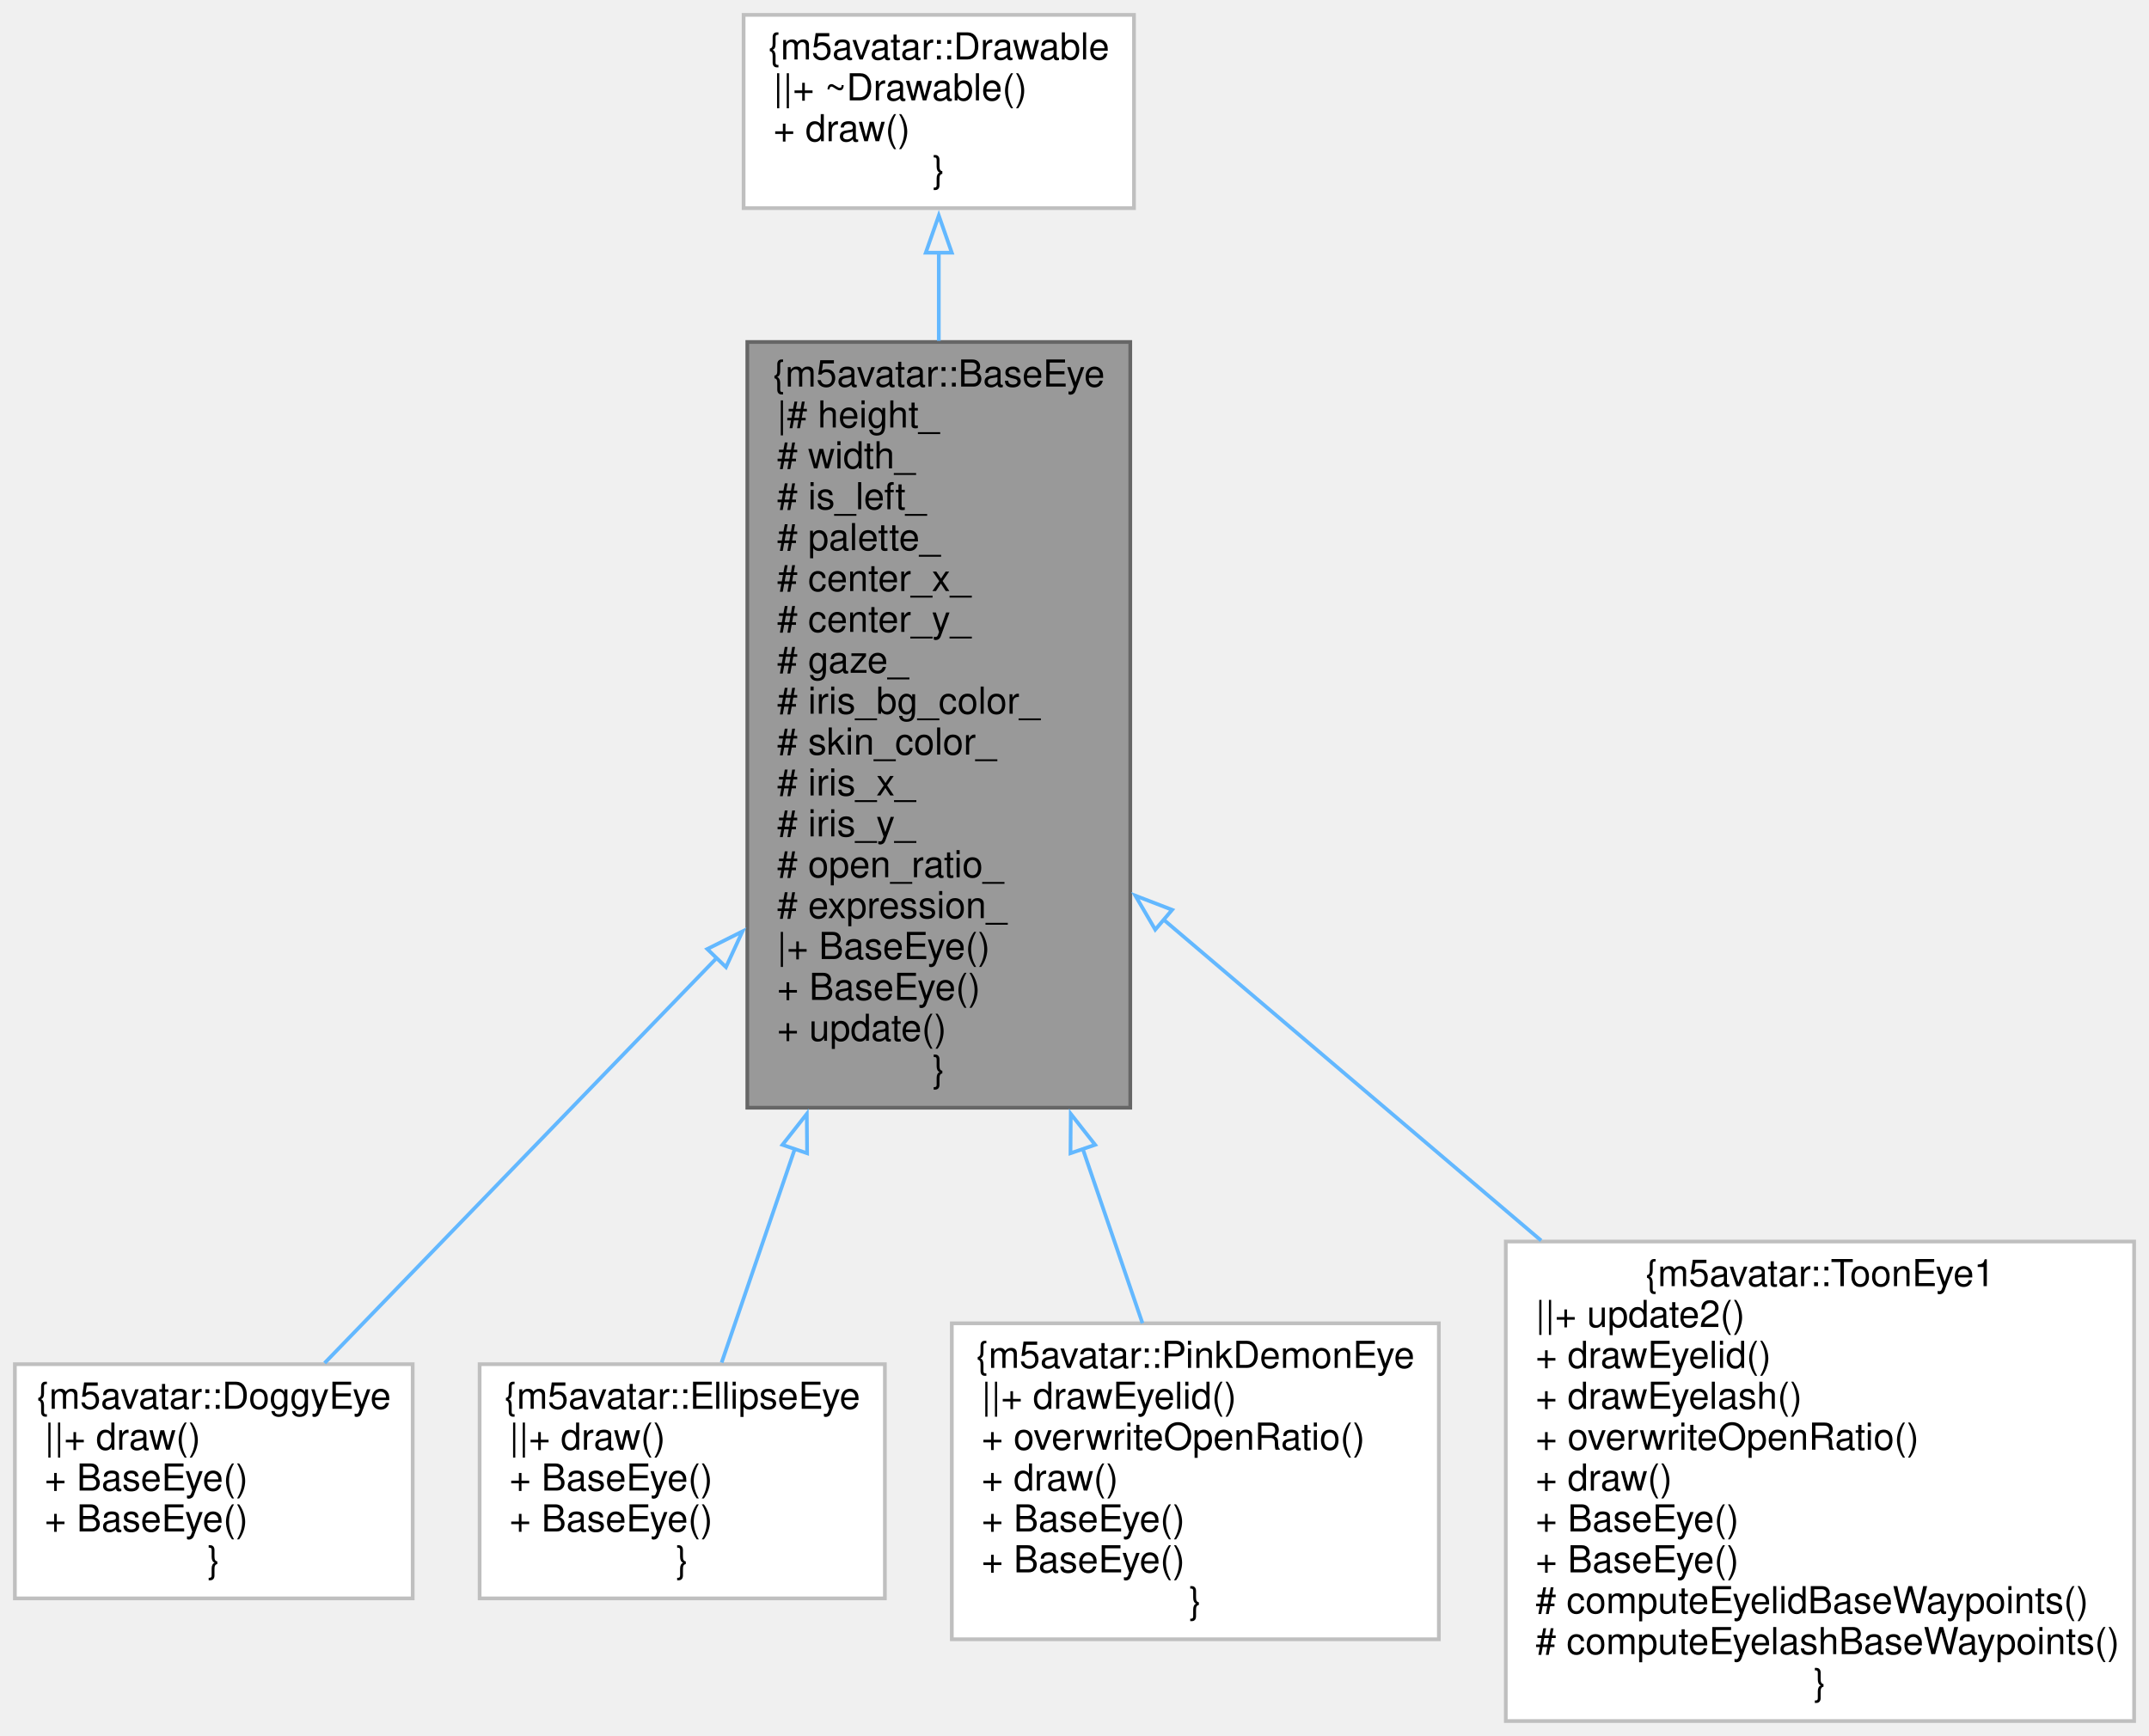
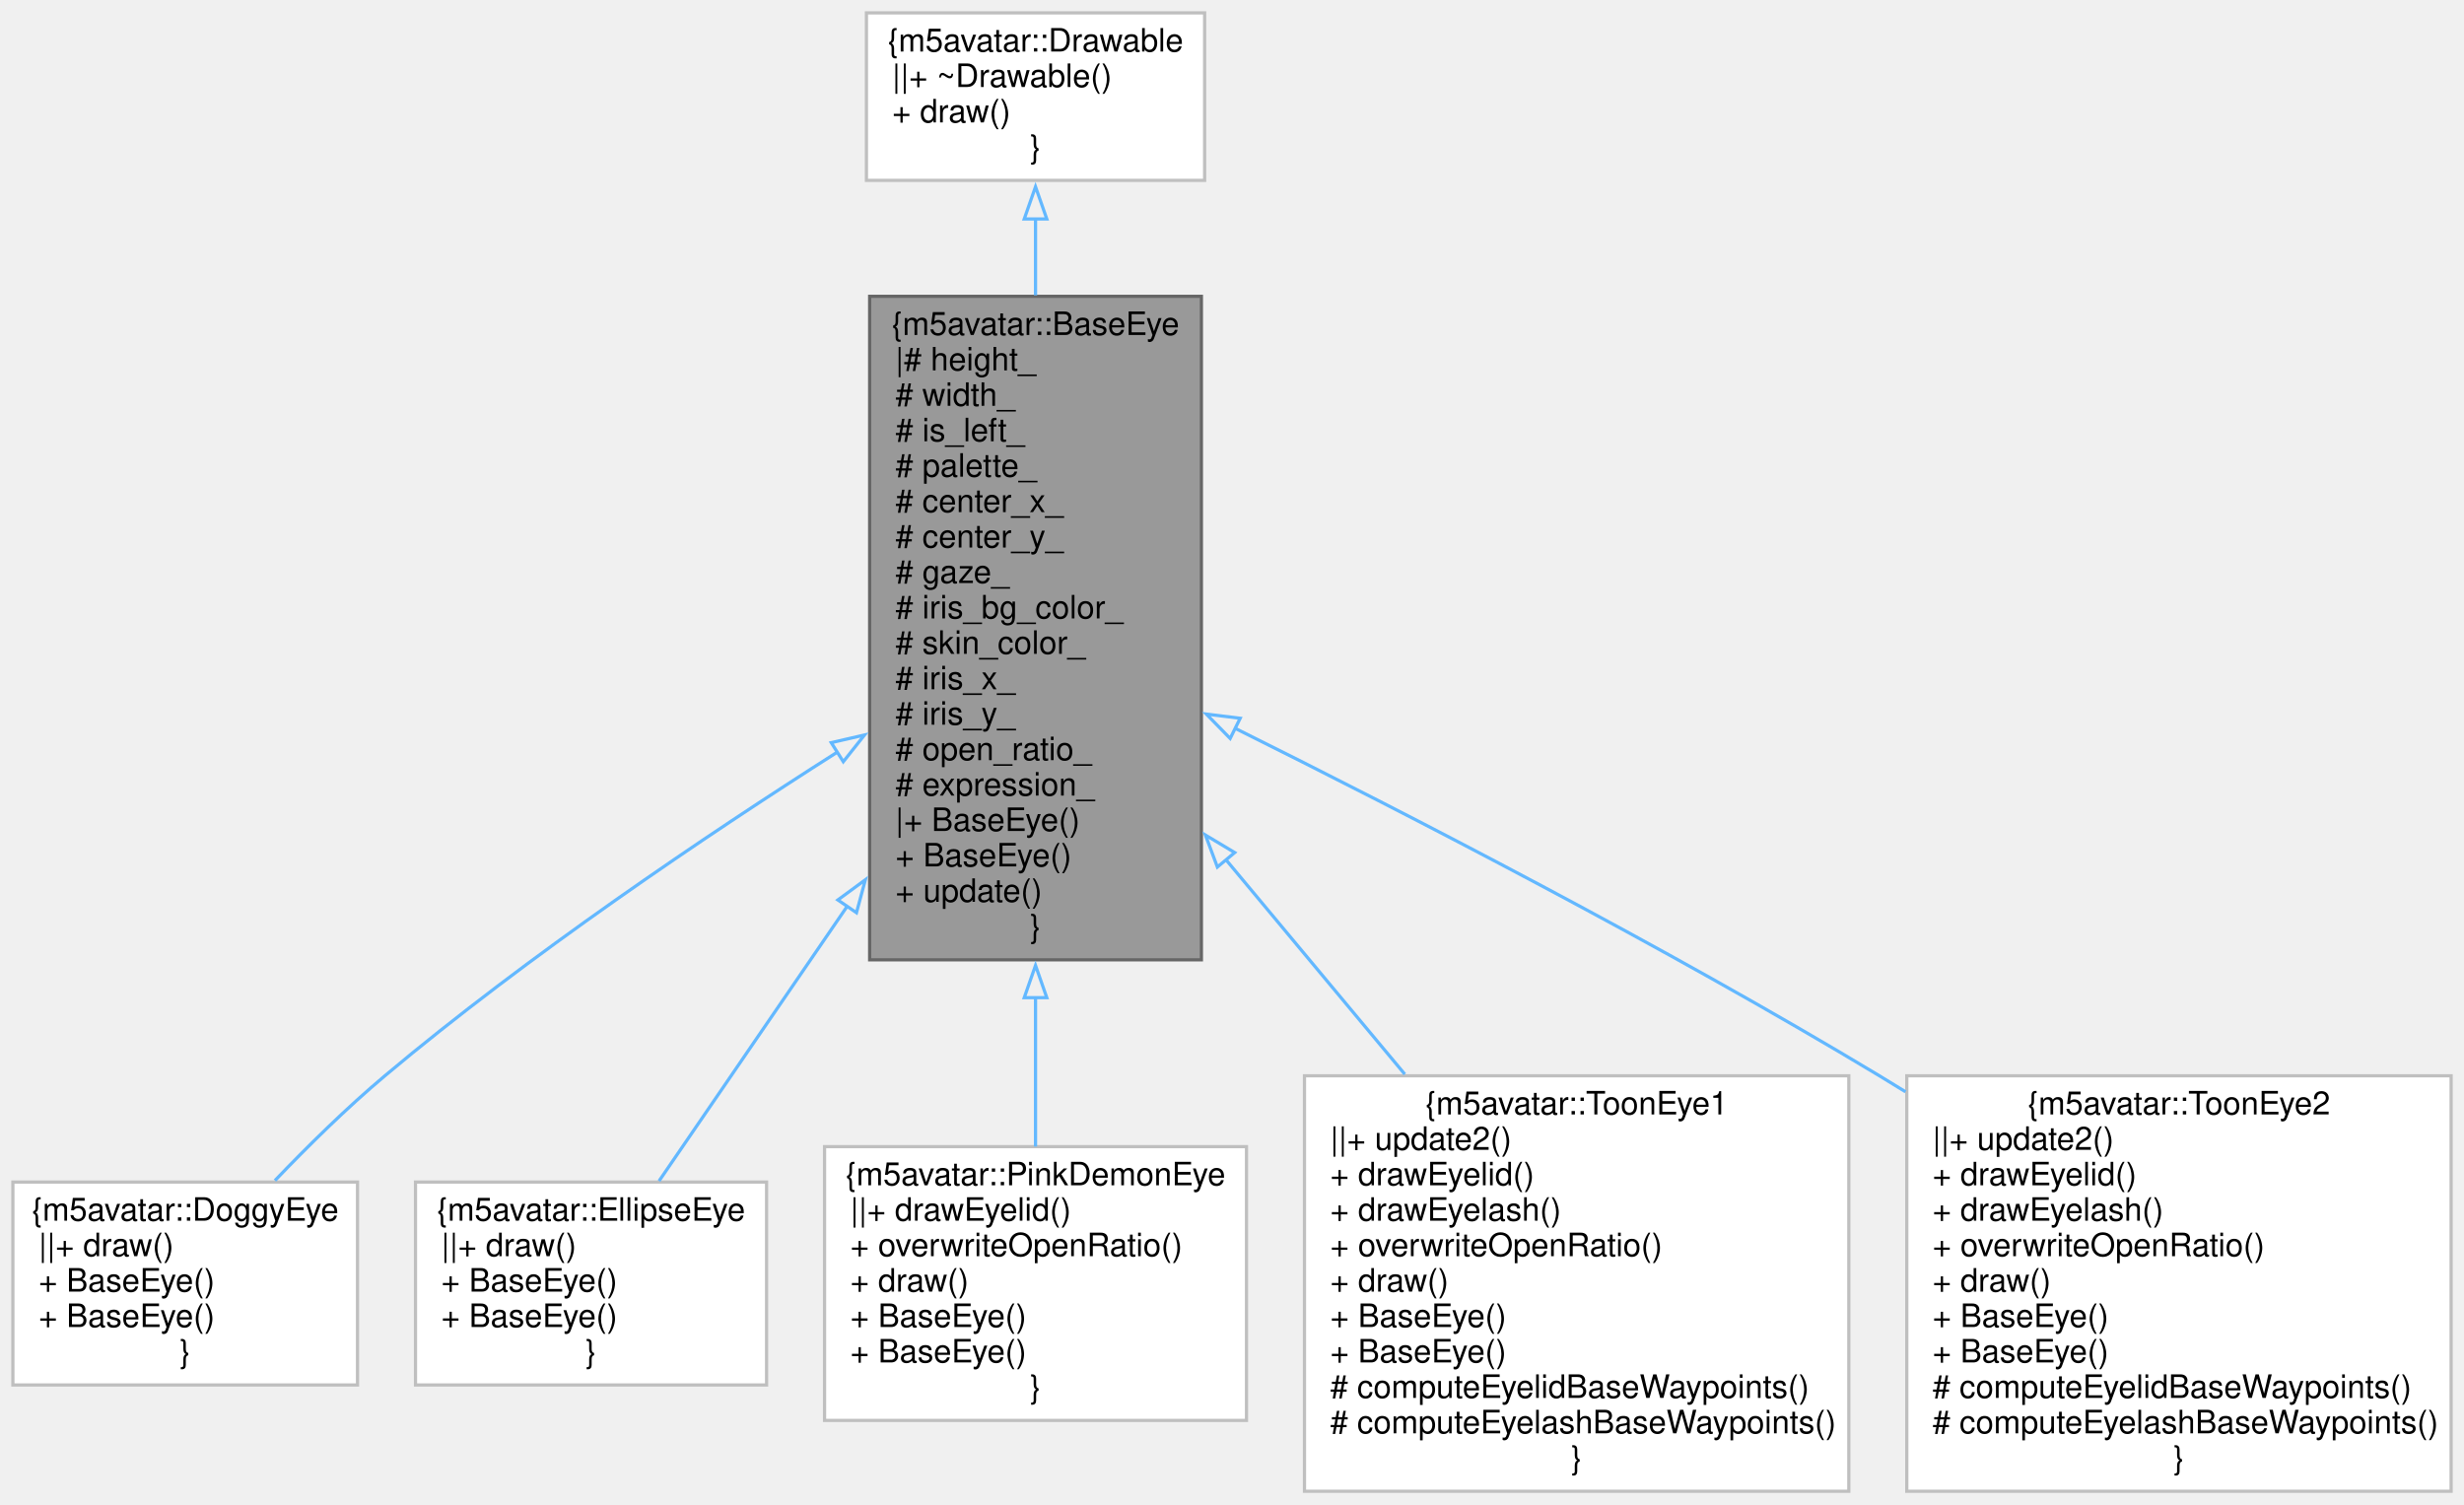
- <svg xmlns="http://www.w3.org/2000/svg" xmlns:xlink="http://www.w3.org/1999/xlink" width="578pt" height="467pt" viewBox="0.00 0.00 578.00 467.00">
+ <svg xmlns="http://www.w3.org/2000/svg" xmlns:xlink="http://www.w3.org/1999/xlink" width="765pt" height="467pt" viewBox="0.00 0.00 765.00 467.00">
  <g id="graph0" class="graph" transform="scale(1 1) rotate(0) translate(4 463)">
    <g id="node1" class="node">
      <g id="a_node1">
        <a xlink:title=" ">
-           <polygon fill="#999999" stroke="#666666" points="300,-371 197,-371 197,-165 300,-165 300,-371" />
-           <text text-anchor="middle" x="248.5" y="-359" font-family="Helvetica,sans-Serif" font-size="10.00">{m5avatar::BaseEye</text>
-           <text text-anchor="start" x="205" y="-348" font-family="Helvetica,sans-Serif" font-size="10.00">|# height_</text>
-           <text text-anchor="start" x="205" y="-337" font-family="Helvetica,sans-Serif" font-size="10.00"># width_</text>
-           <text text-anchor="start" x="205" y="-326" font-family="Helvetica,sans-Serif" font-size="10.00"># is_left_</text>
-           <text text-anchor="start" x="205" y="-315" font-family="Helvetica,sans-Serif" font-size="10.00"># palette_</text>
-           <text text-anchor="start" x="205" y="-304" font-family="Helvetica,sans-Serif" font-size="10.00"># center_x_</text>
-           <text text-anchor="start" x="205" y="-293" font-family="Helvetica,sans-Serif" font-size="10.00"># center_y_</text>
-           <text text-anchor="start" x="205" y="-282" font-family="Helvetica,sans-Serif" font-size="10.00"># gaze_</text>
-           <text text-anchor="start" x="205" y="-271" font-family="Helvetica,sans-Serif" font-size="10.00"># iris_bg_color_</text>
-           <text text-anchor="start" x="205" y="-260" font-family="Helvetica,sans-Serif" font-size="10.00"># skin_color_</text>
-           <text text-anchor="start" x="205" y="-249" font-family="Helvetica,sans-Serif" font-size="10.00"># iris_x_</text>
-           <text text-anchor="start" x="205" y="-238" font-family="Helvetica,sans-Serif" font-size="10.00"># iris_y_</text>
-           <text text-anchor="start" x="205" y="-227" font-family="Helvetica,sans-Serif" font-size="10.00"># open_ratio_</text>
-           <text text-anchor="start" x="205" y="-216" font-family="Helvetica,sans-Serif" font-size="10.00"># expression_</text>
-           <text text-anchor="start" x="205" y="-205" font-family="Helvetica,sans-Serif" font-size="10.00">|+ BaseEye()</text>
-           <text text-anchor="start" x="205" y="-194" font-family="Helvetica,sans-Serif" font-size="10.00">+ BaseEye()</text>
-           <text text-anchor="start" x="205" y="-183" font-family="Helvetica,sans-Serif" font-size="10.00">+ update()</text>
-           <text text-anchor="middle" x="248.5" y="-172" font-family="Helvetica,sans-Serif" font-size="10.00">}</text>
+           <polygon fill="#999999" stroke="#666666" points="369,-371 266,-371 266,-165 369,-165 369,-371" />
+           <text text-anchor="middle" x="317.5" y="-359" font-family="Helvetica,sans-Serif" font-size="10.00">{m5avatar::BaseEye</text>
+           <text text-anchor="start" x="274" y="-348" font-family="Helvetica,sans-Serif" font-size="10.00">|# height_</text>
+           <text text-anchor="start" x="274" y="-337" font-family="Helvetica,sans-Serif" font-size="10.00"># width_</text>
+           <text text-anchor="start" x="274" y="-326" font-family="Helvetica,sans-Serif" font-size="10.00"># is_left_</text>
+           <text text-anchor="start" x="274" y="-315" font-family="Helvetica,sans-Serif" font-size="10.00"># palette_</text>
+           <text text-anchor="start" x="274" y="-304" font-family="Helvetica,sans-Serif" font-size="10.00"># center_x_</text>
+           <text text-anchor="start" x="274" y="-293" font-family="Helvetica,sans-Serif" font-size="10.00"># center_y_</text>
+           <text text-anchor="start" x="274" y="-282" font-family="Helvetica,sans-Serif" font-size="10.00"># gaze_</text>
+           <text text-anchor="start" x="274" y="-271" font-family="Helvetica,sans-Serif" font-size="10.00"># iris_bg_color_</text>
+           <text text-anchor="start" x="274" y="-260" font-family="Helvetica,sans-Serif" font-size="10.00"># skin_color_</text>
+           <text text-anchor="start" x="274" y="-249" font-family="Helvetica,sans-Serif" font-size="10.00"># iris_x_</text>
+           <text text-anchor="start" x="274" y="-238" font-family="Helvetica,sans-Serif" font-size="10.00"># iris_y_</text>
+           <text text-anchor="start" x="274" y="-227" font-family="Helvetica,sans-Serif" font-size="10.00"># open_ratio_</text>
+           <text text-anchor="start" x="274" y="-216" font-family="Helvetica,sans-Serif" font-size="10.00"># expression_</text>
+           <text text-anchor="start" x="274" y="-205" font-family="Helvetica,sans-Serif" font-size="10.00">|+ BaseEye()</text>
+           <text text-anchor="start" x="274" y="-194" font-family="Helvetica,sans-Serif" font-size="10.00">+ BaseEye()</text>
+           <text text-anchor="start" x="274" y="-183" font-family="Helvetica,sans-Serif" font-size="10.00">+ update()</text>
+           <text text-anchor="middle" x="317.5" y="-172" font-family="Helvetica,sans-Serif" font-size="10.00">}</text>
        </a>
      </g>
    </g>
    <g id="node3" class="node">
      <g id="a_node3">
        <a xlink:href="classm5avatar_1_1_doggy_eye.html" target="_top" xlink:title=" ">
          <polygon fill="white" stroke="#bfbfbf" points="107,-96 0,-96 0,-33 107,-33 107,-96" />
          <text text-anchor="middle" x="53.5" y="-84" font-family="Helvetica,sans-Serif" font-size="10.00">{m5avatar::DoggyEye</text>
          <text text-anchor="start" x="8" y="-73" font-family="Helvetica,sans-Serif" font-size="10.00">||+ draw()</text>
          <text text-anchor="start" x="8" y="-62" font-family="Helvetica,sans-Serif" font-size="10.00">+ BaseEye()</text>
          <text text-anchor="start" x="8" y="-51" font-family="Helvetica,sans-Serif" font-size="10.00">+ BaseEye()</text>
          <text text-anchor="middle" x="53.5" y="-40" font-family="Helvetica,sans-Serif" font-size="10.00">}</text>
        </a>
      </g>
    </g>
    <g id="edge2" class="edge">
-       <path fill="none" stroke="#63b8ff" d="M188.96,-205.48C154,-169.35 111.31,-125.23 83.31,-96.31" />
-       <polygon fill="none" stroke="#63b8ff" points="186.23,-207.69 195.7,-212.44 191.26,-202.82 186.23,-207.69" />
+       <path fill="none" stroke="#63b8ff" d="M256.04,-229.53C214.8,-203.31 160.07,-166.42 115.5,-129 103.7,-119.09 91.66,-107.24 81.36,-96.47" />
+       <polygon fill="none" stroke="#63b8ff" points="254.08,-232.43 264.41,-234.81 257.82,-226.51 254.08,-232.43" />
    </g>
    <g id="node4" class="node">
      <g id="a_node4">
        <a xlink:href="classm5avatar_1_1_ellipse_eye.html" target="_top" xlink:title=" ">
          <polygon fill="white" stroke="#bfbfbf" points="234,-96 125,-96 125,-33 234,-33 234,-96" />
          <text text-anchor="middle" x="179.5" y="-84" font-family="Helvetica,sans-Serif" font-size="10.00">{m5avatar::EllipseEye</text>
          <text text-anchor="start" x="133" y="-73" font-family="Helvetica,sans-Serif" font-size="10.00">||+ draw()</text>
          <text text-anchor="start" x="133" y="-62" font-family="Helvetica,sans-Serif" font-size="10.00">+ BaseEye()</text>
          <text text-anchor="start" x="133" y="-51" font-family="Helvetica,sans-Serif" font-size="10.00">+ BaseEye()</text>
          <text text-anchor="middle" x="179.5" y="-40" font-family="Helvetica,sans-Serif" font-size="10.00">}</text>
        </a>
      </g>
    </g>
    <g id="edge3" class="edge">
-       <path fill="none" stroke="#63b8ff" d="M209.8,-153.99C202.54,-132.79 195.54,-112.33 190.09,-96.43" />
-       <polygon fill="none" stroke="#63b8ff" points="206.45,-155.02 213,-163.34 213.08,-152.75 206.45,-155.02" />
+       <path fill="none" stroke="#63b8ff" d="M259.13,-181.77C238.34,-151.42 216.24,-119.15 200.61,-96.33" />
+       <polygon fill="none" stroke="#63b8ff" points="256.13,-183.59 264.67,-189.86 261.91,-179.63 256.13,-183.59" />
    </g>
    <g id="node5" class="node">
      <g id="a_node5">
        <a xlink:href="classm5avatar_1_1_pink_demon_eye.html" target="_top" xlink:title=" ">
          <polygon fill="white" stroke="#bfbfbf" points="383,-107 252,-107 252,-22 383,-22 383,-107" />
          <text text-anchor="middle" x="317.5" y="-95" font-family="Helvetica,sans-Serif" font-size="10.00">{m5avatar::PinkDemonEye</text>
          <text text-anchor="start" x="260" y="-84" font-family="Helvetica,sans-Serif" font-size="10.00">||+ drawEyelid()</text>
          <text text-anchor="start" x="260" y="-73" font-family="Helvetica,sans-Serif" font-size="10.00">+ overwriteOpenRatio()</text>
          <text text-anchor="start" x="260" y="-62" font-family="Helvetica,sans-Serif" font-size="10.00">+ draw()</text>
          <text text-anchor="start" x="260" y="-51" font-family="Helvetica,sans-Serif" font-size="10.00">+ BaseEye()</text>
          <text text-anchor="start" x="260" y="-40" font-family="Helvetica,sans-Serif" font-size="10.00">+ BaseEye()</text>
          <text text-anchor="middle" x="317.5" y="-29" font-family="Helvetica,sans-Serif" font-size="10.00">}</text>
        </a>
      </g>
    </g>
    <g id="edge4" class="edge">
-       <path fill="none" stroke="#63b8ff" d="M287.11,-154.25C292.87,-137.41 298.48,-121.03 303.28,-107.02" />
-       <polygon fill="none" stroke="#63b8ff" points="283.92,-152.75 284,-163.34 290.55,-155.02 283.92,-152.75" />
+       <path fill="none" stroke="#63b8ff" d="M317.5,-153.3C317.5,-136.8 317.5,-120.77 317.5,-107.02" />
+       <polygon fill="none" stroke="#63b8ff" points="314,-153.26 317.5,-163.26 321,-153.26 314,-153.26" />
    </g>
    <g id="node6" class="node">
      <g id="a_node6">
        <a xlink:href="classm5avatar_1_1_toon_eye1.html" target="_top" xlink:title=" ">
          <polygon fill="white" stroke="#bfbfbf" points="570,-129 401,-129 401,0 570,0 570,-129" />
          <text text-anchor="middle" x="485.5" y="-117" font-family="Helvetica,sans-Serif" font-size="10.00">{m5avatar::ToonEye1</text>
          <text text-anchor="start" x="409" y="-106" font-family="Helvetica,sans-Serif" font-size="10.00">||+ update2()</text>
          <text text-anchor="start" x="409" y="-95" font-family="Helvetica,sans-Serif" font-size="10.00">+ drawEyelid()</text>
          <text text-anchor="start" x="409" y="-84" font-family="Helvetica,sans-Serif" font-size="10.00">+ drawEyelash()</text>
          <text text-anchor="start" x="409" y="-73" font-family="Helvetica,sans-Serif" font-size="10.00">+ overwriteOpenRatio()</text>
          <text text-anchor="start" x="409" y="-62" font-family="Helvetica,sans-Serif" font-size="10.00">+ draw()</text>
          <text text-anchor="start" x="409" y="-51" font-family="Helvetica,sans-Serif" font-size="10.00">+ BaseEye()</text>
          <text text-anchor="start" x="409" y="-40" font-family="Helvetica,sans-Serif" font-size="10.00">+ BaseEye()</text>
          <text text-anchor="start" x="409" y="-29" font-family="Helvetica,sans-Serif" font-size="10.00"># computeEyelidBaseWaypoints()</text>
          <text text-anchor="start" x="409" y="-18" font-family="Helvetica,sans-Serif" font-size="10.00"># computeEyelashBaseWaypoints()</text>
          <text text-anchor="middle" x="485.5" y="-7" font-family="Helvetica,sans-Serif" font-size="10.00">}</text>
        </a>
      </g>
    </g>
    <g id="edge5" class="edge">
-       <path fill="none" stroke="#63b8ff" d="M308.75,-215.78C339.69,-189.47 377.68,-157.17 410.5,-129.27" />
-       <polygon fill="none" stroke="#63b8ff" points="306.72,-212.9 301.37,-222.05 311.26,-218.24 306.72,-212.9" />
+       <path fill="none" stroke="#63b8ff" d="M376.64,-196.06C394.72,-174.38 414.49,-150.68 432.15,-129.48" />
+       <polygon fill="none" stroke="#63b8ff" points="373.96,-193.81 370.25,-203.74 379.34,-198.3 373.96,-193.81" />
+     </g>
+     <g id="node7" class="node">
+       <g id="a_node7">
+         <a xlink:href="classm5avatar_1_1_toon_eye2.html" target="_top" xlink:title=" ">
+           <polygon fill="white" stroke="#bfbfbf" points="757,-129 588,-129 588,0 757,0 757,-129" />
+           <text text-anchor="middle" x="672.5" y="-117" font-family="Helvetica,sans-Serif" font-size="10.00">{m5avatar::ToonEye2</text>
+           <text text-anchor="start" x="596" y="-106" font-family="Helvetica,sans-Serif" font-size="10.00">||+ update2()</text>
+           <text text-anchor="start" x="596" y="-95" font-family="Helvetica,sans-Serif" font-size="10.00">+ drawEyelid()</text>
+           <text text-anchor="start" x="596" y="-84" font-family="Helvetica,sans-Serif" font-size="10.00">+ drawEyelash()</text>
+           <text text-anchor="start" x="596" y="-73" font-family="Helvetica,sans-Serif" font-size="10.00">+ overwriteOpenRatio()</text>
+           <text text-anchor="start" x="596" y="-62" font-family="Helvetica,sans-Serif" font-size="10.00">+ draw()</text>
+           <text text-anchor="start" x="596" y="-51" font-family="Helvetica,sans-Serif" font-size="10.00">+ BaseEye()</text>
+           <text text-anchor="start" x="596" y="-40" font-family="Helvetica,sans-Serif" font-size="10.00">+ BaseEye()</text>
+           <text text-anchor="start" x="596" y="-29" font-family="Helvetica,sans-Serif" font-size="10.00"># computeEyelidBaseWaypoints()</text>
+           <text text-anchor="start" x="596" y="-18" font-family="Helvetica,sans-Serif" font-size="10.00"># computeEyelashBaseWaypoints()</text>
+           <text text-anchor="middle" x="672.5" y="-7" font-family="Helvetica,sans-Serif" font-size="10.00">}</text>
+         </a>
+       </g>
+     </g>
+     <g id="edge6" class="edge">
+       <path fill="none" stroke="#63b8ff" d="M379.24,-236.99C433.03,-210.25 512.68,-169.23 579.5,-129 582.18,-127.39 584.89,-125.73 587.61,-124.03" />
+       <polygon fill="none" stroke="#63b8ff" points="377.93,-233.73 370.53,-241.3 381.04,-240 377.93,-233.73" />
    </g>
    <g id="node2" class="node">
      <g id="a_node2">
        <a xlink:href="classm5avatar_1_1_drawable.html" target="_top" xlink:title=" ">
-           <polygon fill="white" stroke="#bfbfbf" points="301,-459 196,-459 196,-407 301,-407 301,-459" />
-           <text text-anchor="middle" x="248.5" y="-447" font-family="Helvetica,sans-Serif" font-size="10.00">{m5avatar::Drawable</text>
-           <text text-anchor="start" x="204" y="-436" font-family="Helvetica,sans-Serif" font-size="10.00">||+ ~Drawable()</text>
-           <text text-anchor="start" x="204" y="-425" font-family="Helvetica,sans-Serif" font-size="10.00">+ draw()</text>
-           <text text-anchor="middle" x="248.5" y="-414" font-family="Helvetica,sans-Serif" font-size="10.00">}</text>
+           <polygon fill="white" stroke="#bfbfbf" points="370,-459 265,-459 265,-407 370,-407 370,-459" />
+           <text text-anchor="middle" x="317.5" y="-447" font-family="Helvetica,sans-Serif" font-size="10.00">{m5avatar::Drawable</text>
+           <text text-anchor="start" x="273" y="-436" font-family="Helvetica,sans-Serif" font-size="10.00">||+ ~Drawable()</text>
+           <text text-anchor="start" x="273" y="-425" font-family="Helvetica,sans-Serif" font-size="10.00">+ draw()</text>
+           <text text-anchor="middle" x="317.5" y="-414" font-family="Helvetica,sans-Serif" font-size="10.00">}</text>
        </a>
      </g>
    </g>
    <g id="edge1" class="edge">
-       <path fill="none" stroke="#63b8ff" d="M248.5,-395.2C248.5,-387.82 248.5,-379.72 248.5,-371.3" />
-       <polygon fill="none" stroke="#63b8ff" points="245,-395.02 248.5,-405.02 252,-395.02 245,-395.02" />
+       <path fill="none" stroke="#63b8ff" d="M317.5,-395.2C317.5,-387.82 317.5,-379.72 317.5,-371.3" />
+       <polygon fill="none" stroke="#63b8ff" points="314,-395.02 317.5,-405.02 321,-395.02 314,-395.02" />
    </g>
  </g>
</svg>
